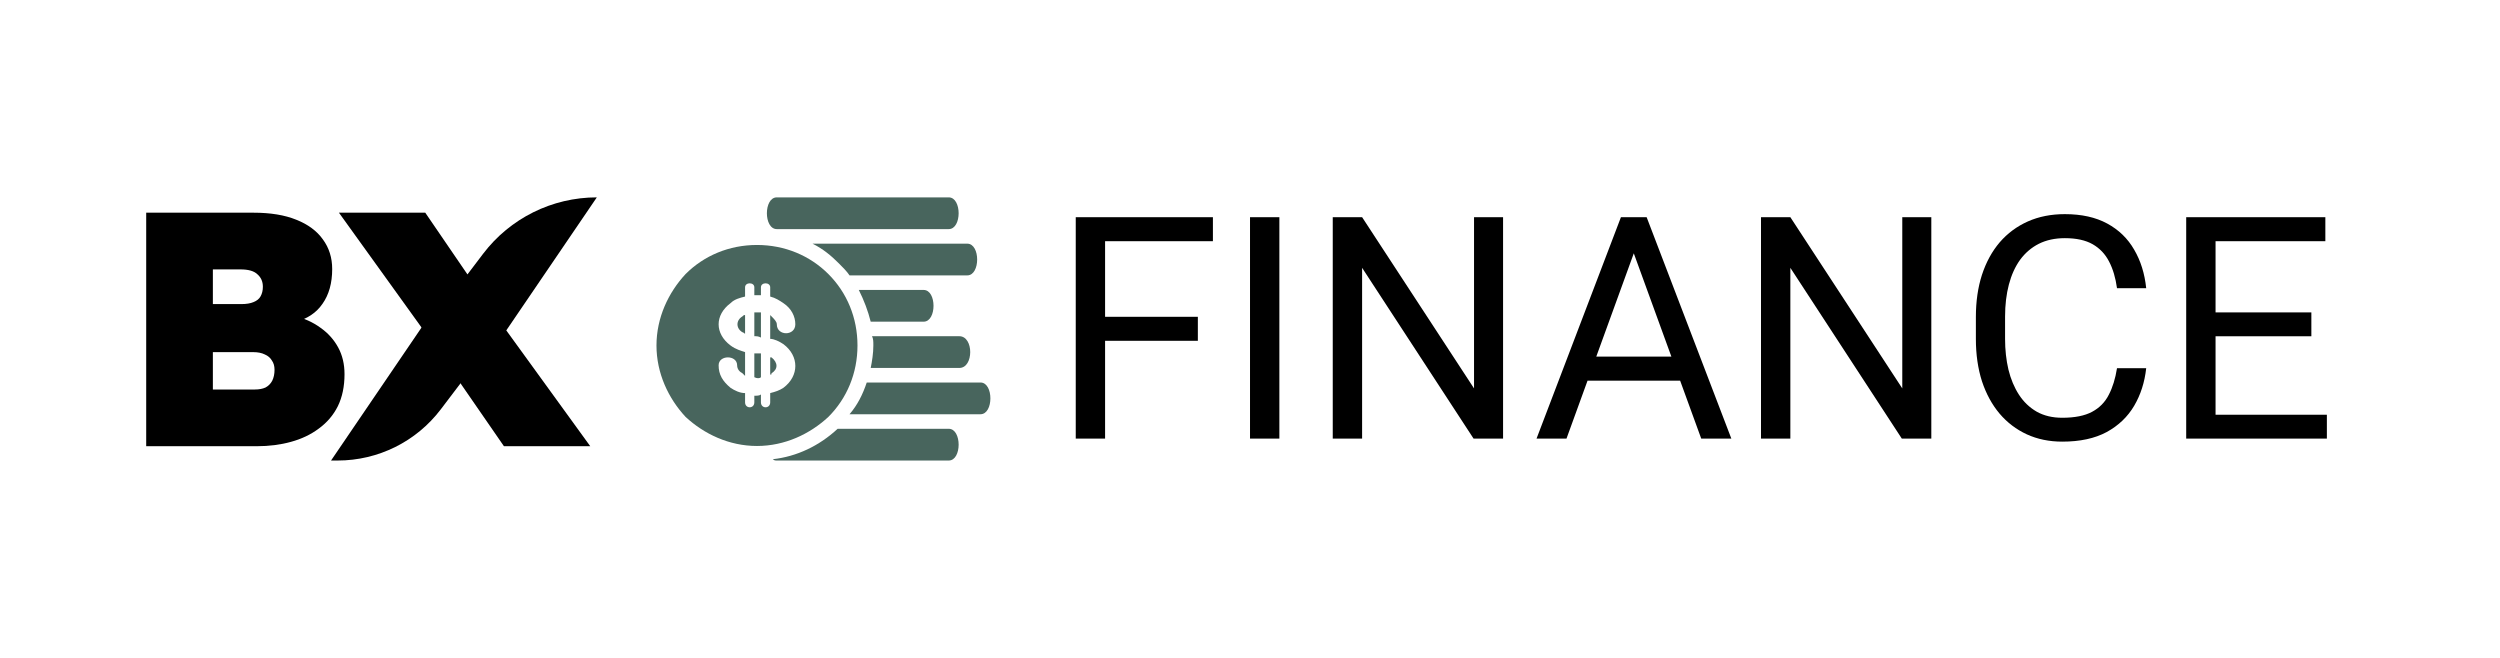
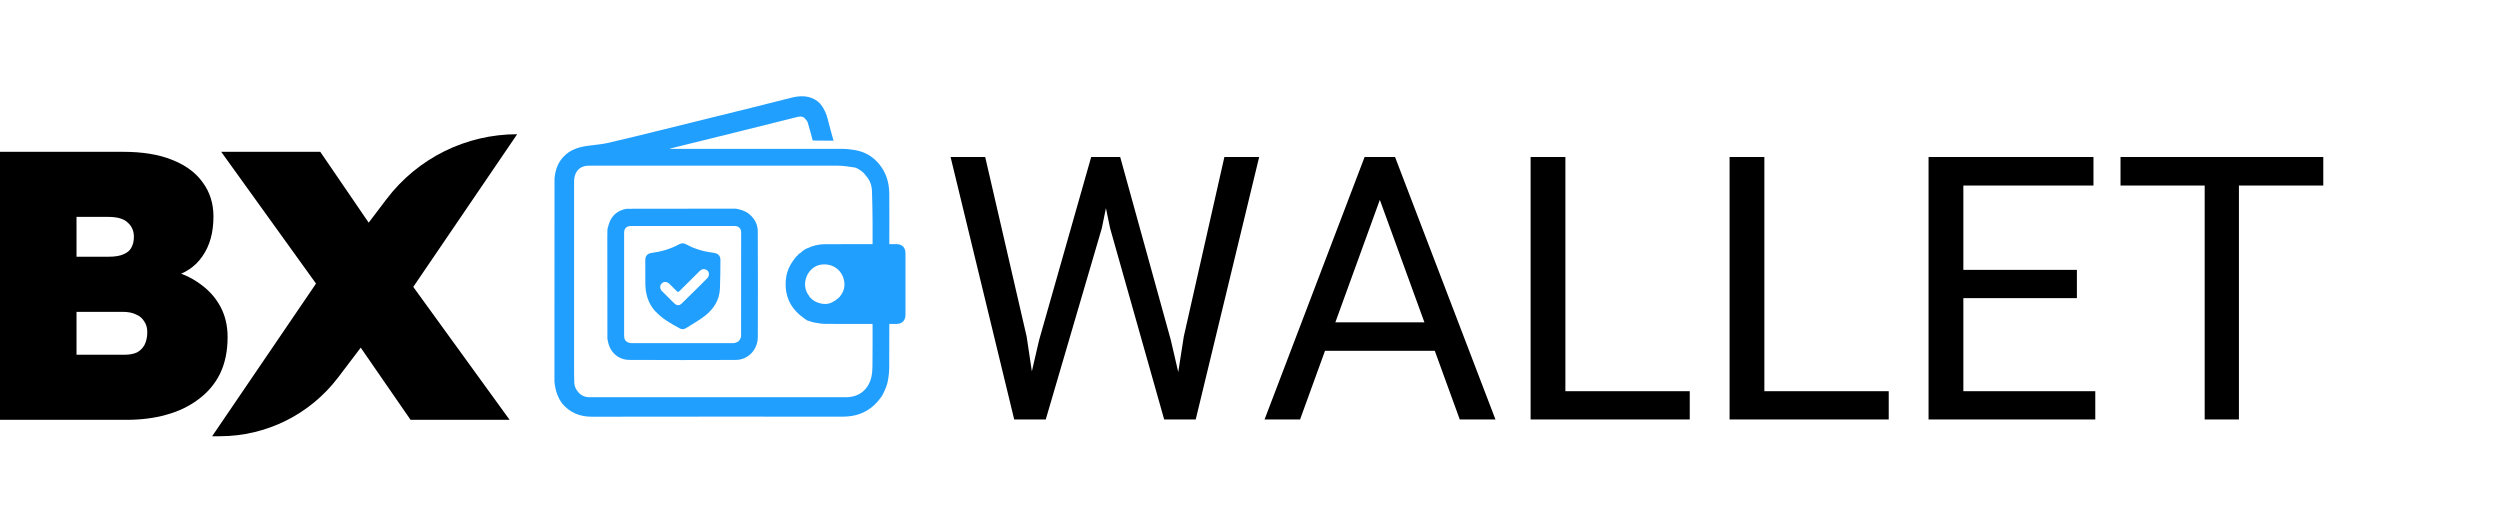
- <svg xmlns="http://www.w3.org/2000/svg" width="171" height="45" viewBox="0 0 171 45" fill="none">
-   <path d="M10 30.521V14.548H17.341C18.496 14.548 19.469 14.707 20.259 15.027C21.065 15.346 21.673 15.795 22.083 16.373C22.509 16.951 22.722 17.628 22.722 18.404C22.722 19.362 22.501 20.153 22.061 20.777C21.635 21.401 21.004 21.819 20.168 22.032L20.1 21.599C20.799 21.766 21.407 22.04 21.924 22.42C22.441 22.785 22.843 23.234 23.132 23.767C23.421 24.299 23.565 24.907 23.565 25.592C23.565 26.429 23.413 27.159 23.109 27.783C22.805 28.391 22.372 28.901 21.81 29.311C21.263 29.722 20.624 30.026 19.895 30.224C19.18 30.422 18.405 30.521 17.569 30.521H10ZM14.56 26.642H17.432C17.721 26.642 17.964 26.596 18.162 26.505C18.36 26.398 18.512 26.246 18.618 26.048C18.724 25.835 18.778 25.584 18.778 25.295C18.778 25.037 18.717 24.824 18.595 24.656C18.489 24.474 18.329 24.337 18.116 24.246C17.904 24.139 17.638 24.086 17.318 24.086H14.56V26.642ZM14.56 20.8H16.498C16.847 20.8 17.128 20.754 17.341 20.663C17.569 20.572 17.729 20.442 17.82 20.275C17.926 20.093 17.98 19.872 17.98 19.613C17.98 19.264 17.858 18.982 17.615 18.769C17.387 18.541 16.999 18.427 16.452 18.427H14.56V20.8Z" fill="black" />
-   <path d="M34.469 30.521L29.521 23.356L23.183 14.548H29.088L33.922 21.622L40.373 30.521H34.469ZM34.286 23.105L30 21.37L33.041 17.363C34.888 14.929 37.767 13.5 40.823 13.5L34.286 23.105Z" fill="black" />
-   <path d="M29.179 21.895L33.465 23.63L30.151 27.997C28.476 30.204 25.866 31.5 23.097 31.5H22.643L29.179 21.895Z" fill="black" />
-   <path fill-rule="evenodd" clip-rule="evenodd" d="M53.134 13.5H64.893C65.797 13.5 65.797 15.671 64.893 15.671H53.134C52.229 15.671 52.229 13.5 53.134 13.5Z" fill="#48655D" />
-   <path fill-rule="evenodd" clip-rule="evenodd" d="M55.576 16.666H66.159C67.064 16.666 67.064 18.837 66.159 18.837H58.109C57.928 18.565 57.657 18.294 57.385 18.022C56.843 17.48 56.3 17.027 55.576 16.666H55.576Z" fill="#48655D" />
-   <path fill-rule="evenodd" clip-rule="evenodd" d="M58.742 19.832H63.174C64.079 19.832 64.079 22.003 63.174 22.003H59.556C59.375 21.279 59.104 20.555 58.742 19.832Z" fill="#48655D" />
-   <path fill-rule="evenodd" clip-rule="evenodd" d="M59.647 22.997H65.617C66.612 22.997 66.612 25.168 65.617 25.168H59.557C59.647 24.716 59.737 24.174 59.737 23.631C59.737 23.359 59.737 23.178 59.647 22.997H59.647Z" fill="#48655D" />
-   <path fill-rule="evenodd" clip-rule="evenodd" d="M59.285 26.163H67.064C67.969 26.163 67.969 28.334 67.064 28.334H58.109C58.652 27.701 59.014 26.977 59.285 26.163H59.285Z" fill="#48655D" />
-   <path fill-rule="evenodd" clip-rule="evenodd" d="M57.295 29.329H64.893C65.797 29.329 65.797 31.5 64.893 31.5H53.134C53.044 31.5 52.953 31.5 52.863 31.41C54.491 31.229 56.029 30.505 57.295 29.329L57.295 29.329Z" fill="#48655D" />
-   <path d="M56.662 18.746C55.395 17.48 53.677 16.756 51.777 16.756C49.878 16.756 48.159 17.48 46.893 18.746C45.717 20.012 44.903 21.731 44.903 23.631C44.903 25.53 45.717 27.249 46.893 28.515C48.159 29.691 49.878 30.505 51.777 30.505C53.677 30.505 55.395 29.691 56.662 28.515C57.928 27.249 58.652 25.53 58.652 23.631C58.652 21.731 57.928 20.012 56.662 18.746ZM53.586 23.54C54.672 24.354 54.672 25.711 53.586 26.525C53.315 26.706 53.044 26.796 52.682 26.887V27.52C52.682 27.972 52.048 27.972 52.048 27.52V26.977C51.958 27.068 51.777 27.068 51.596 27.068V27.52C51.596 27.972 50.963 27.972 50.963 27.52V26.887C50.601 26.887 50.239 26.706 49.968 26.525C49.425 26.073 49.154 25.62 49.154 24.987C49.154 24.264 50.42 24.264 50.42 24.987C50.42 25.259 50.601 25.44 50.782 25.53C50.873 25.62 50.873 25.62 50.963 25.711V24.083C50.692 23.992 50.33 23.902 49.968 23.63C48.883 22.816 48.883 21.55 49.968 20.736C50.239 20.465 50.601 20.374 50.963 20.284V19.65C50.963 19.289 51.596 19.289 51.596 19.65V20.193H52.048V19.65C52.048 19.289 52.682 19.289 52.682 19.65V20.284C53.044 20.374 53.315 20.555 53.586 20.736C54.129 21.098 54.4 21.64 54.4 22.183C54.4 22.997 53.134 22.997 53.134 22.183C53.134 22.002 52.953 21.821 52.772 21.64L52.682 21.55V23.178C52.953 23.178 53.315 23.359 53.586 23.54L53.586 23.54ZM52.048 21.369H51.596V22.997C51.777 22.997 51.867 22.997 52.048 23.088V21.369ZM52.682 24.445V25.62C52.772 25.62 52.772 25.62 52.772 25.53C53.224 25.259 53.224 24.806 52.772 24.445L52.682 24.445ZM52.048 25.801V24.173H51.596V25.801C51.777 25.892 51.958 25.892 52.048 25.801ZM50.963 21.55C50.873 21.55 50.873 21.55 50.782 21.641C50.33 21.912 50.33 22.455 50.782 22.726C50.873 22.726 50.873 22.817 50.963 22.817V21.55V21.55Z" fill="#48655D" />
-   <path d="M75.588 14.855V30H73.581V14.855H75.588ZM81.933 21.668V23.311H75.151V21.668H81.933ZM82.963 14.855V16.498H75.151V14.855H82.963ZM87.509 14.855V30H85.501V14.855H87.509ZM102.81 14.855V30H100.792L93.168 18.319V30H91.16V14.855H93.168L100.824 26.567V14.855H102.81ZM112.162 16.197L107.148 30H105.099L110.872 14.855H112.193L112.162 16.197ZM116.364 30L111.34 16.197L111.309 14.855H112.63L118.424 30H116.364ZM116.104 24.393V26.037H107.595V24.393H116.104ZM132.102 14.855V30H130.084L122.46 18.319V30H120.452V14.855H122.46L130.116 26.567V14.855H132.102ZM144.803 25.184H146.8C146.696 26.141 146.422 26.997 145.979 27.753C145.535 28.509 144.907 29.109 144.096 29.553C143.284 29.99 142.272 30.208 141.058 30.208C140.171 30.208 139.363 30.042 138.635 29.709C137.914 29.376 137.293 28.904 136.773 28.294C136.253 27.677 135.851 26.938 135.566 26.078C135.289 25.212 135.15 24.248 135.15 23.187V21.678C135.15 20.617 135.289 19.657 135.566 18.797C135.851 17.93 136.256 17.188 136.783 16.571C137.317 15.954 137.959 15.479 138.708 15.146C139.457 14.813 140.299 14.647 141.235 14.647C142.38 14.647 143.347 14.862 144.137 15.292C144.928 15.722 145.542 16.318 145.979 17.081C146.422 17.837 146.696 18.714 146.8 19.712H144.803C144.706 19.005 144.526 18.398 144.262 17.892C143.999 17.379 143.624 16.984 143.139 16.706C142.653 16.429 142.019 16.29 141.235 16.29C140.563 16.29 139.97 16.419 139.457 16.675C138.95 16.932 138.524 17.296 138.177 17.767C137.837 18.239 137.581 18.804 137.407 19.463C137.234 20.122 137.147 20.853 137.147 21.658V23.187C137.147 23.929 137.224 24.626 137.376 25.277C137.536 25.929 137.775 26.502 138.094 26.994C138.413 27.486 138.819 27.875 139.311 28.159C139.803 28.436 140.386 28.575 141.058 28.575C141.911 28.575 142.591 28.44 143.097 28.169C143.603 27.899 143.985 27.511 144.241 27.004C144.505 26.498 144.692 25.891 144.803 25.184ZM159.158 28.367V30H151.138V28.367H159.158ZM151.544 14.855V30H149.536V14.855H151.544ZM158.097 21.366V23H151.138V21.366H158.097ZM159.054 14.855V16.498H151.138V14.855H159.054Z" fill="black" />
+ <svg xmlns="http://www.w3.org/2000/svg" width="149" height="31" viewBox="0 0 149 31" fill="none">
+   <path d="M61.93 20.273L65.034 9.359H66.538L65.668 13.602L62.327 25H60.834L61.93 20.273ZM58.718 9.359L61.188 20.059L61.93 25H60.447L56.655 9.359H58.718ZM70.556 20.048L72.973 9.359H75.046L71.265 25H69.782L70.556 20.048ZM66.764 9.359L69.782 20.273L70.878 25H69.385L66.162 13.602L65.281 9.359H66.764ZM82.662 10.745L77.484 25H75.368L81.33 9.359H82.694L82.662 10.745ZM87.002 25L81.814 10.745L81.781 9.359H83.145L89.129 25H87.002ZM86.733 19.21V20.907H77.946V19.21H86.733ZM100.709 23.314V25H92.889V23.314H100.709ZM93.297 9.359V25H91.224V9.359H93.297ZM112.568 23.314V25H104.748V23.314H112.568ZM105.156 9.359V25H103.083V9.359H105.156ZM124.879 23.314V25H116.597V23.314H124.879ZM117.016 9.359V25H114.942V9.359H117.016ZM123.783 16.084V17.77H116.597V16.084H123.783ZM124.771 9.359V11.057H116.597V9.359H124.771ZM133.44 9.359V25H131.399V9.359H133.44ZM138.468 9.359V11.057H126.383V9.359H138.468Z" fill="black" />
+   <path d="M0 25.021V9.048H7.341C8.496 9.048 9.469 9.207 10.259 9.527C11.065 9.846 11.673 10.295 12.083 10.873C12.509 11.451 12.722 12.128 12.722 12.904C12.722 13.862 12.501 14.653 12.061 15.277C11.635 15.901 11.004 16.319 10.168 16.532L10.1 16.099C10.799 16.266 11.407 16.54 11.924 16.92C12.441 17.285 12.843 17.734 13.132 18.267C13.421 18.799 13.565 19.407 13.565 20.092C13.565 20.929 13.413 21.659 13.109 22.283C12.805 22.891 12.372 23.401 11.81 23.811C11.263 24.222 10.624 24.526 9.895 24.724C9.18 24.922 8.405 25.021 7.569 25.021H0ZM4.56 21.142H7.432C7.721 21.142 7.964 21.096 8.162 21.005C8.36 20.898 8.512 20.746 8.618 20.548C8.724 20.335 8.778 20.084 8.778 19.795C8.778 19.537 8.717 19.324 8.595 19.156C8.489 18.974 8.329 18.837 8.116 18.746C7.904 18.639 7.638 18.586 7.318 18.586H4.56V21.142ZM4.56 15.3H6.498C6.847 15.3 7.128 15.254 7.341 15.163C7.569 15.072 7.729 14.943 7.82 14.775C7.926 14.593 7.98 14.372 7.98 14.113C7.98 13.764 7.858 13.482 7.615 13.269C7.387 13.041 6.999 12.927 6.452 12.927H4.56V15.3Z" fill="black" />
+   <path d="M24.469 25.021L19.521 17.856L13.183 9.048H19.088L23.922 16.122L30.373 25.021H24.469ZM24.286 17.605L20 15.87L23.041 11.863C24.888 9.429 27.767 8 30.823 8L24.286 17.605Z" fill="black" />
+   <path d="M19.179 16.395L23.465 18.13L20.151 22.497C18.476 24.704 15.866 26 13.097 26H12.643L19.179 16.395Z" fill="black" />
+   <path d="M52.538 23.639C52.523 23.661 52.505 23.682 52.478 23.717C52.25 24.033 51.982 24.283 51.661 24.473C51.205 24.742 50.709 24.835 50.184 24.833C45.217 24.831 40.249 24.827 35.283 24.837C34.566 24.837 33.977 24.606 33.508 24.052C33.243 23.69 33.107 23.289 33.057 22.849C33.055 22.816 33.049 22.791 33.045 22.752C33.045 21.7 33.045 20.662 33.045 19.621C33.045 16.631 33.045 13.642 33.049 10.641C33.09 10.154 33.235 9.724 33.561 9.366C33.956 8.93 34.477 8.765 35.037 8.688C35.43 8.632 35.831 8.61 36.217 8.521C37.294 8.277 38.366 8.006 39.439 7.744C40.571 7.467 41.702 7.186 42.834 6.905C44.261 6.551 45.691 6.206 47.115 5.836C47.706 5.683 48.257 5.669 48.762 6.062C48.762 6.072 48.768 6.078 48.787 6.093C48.813 6.115 48.826 6.124 48.84 6.136C48.84 6.136 48.84 6.132 48.842 6.14C48.857 6.159 48.871 6.171 48.884 6.183C48.884 6.192 48.89 6.202 48.91 6.219C49.14 6.496 49.258 6.806 49.342 7.138C49.446 7.556 49.564 7.969 49.679 8.386C49.679 8.386 49.675 8.386 49.661 8.386C49.243 8.384 48.84 8.38 48.435 8.376C48.435 8.376 48.435 8.38 48.437 8.366C48.338 7.998 48.245 7.641 48.136 7.289C48.111 7.209 48.036 7.144 47.983 7.072C47.983 7.072 47.981 7.076 47.98 7.068C47.968 7.054 47.958 7.049 47.949 7.041C47.949 7.041 47.949 7.045 47.949 7.035C47.807 6.913 47.65 6.938 47.499 6.977C46.29 7.275 45.081 7.58 43.872 7.882C42.897 8.124 41.921 8.362 40.944 8.604C40.607 8.688 40.27 8.771 39.933 8.854C39.933 8.86 39.933 8.866 39.935 8.872C39.976 8.872 40.014 8.872 40.055 8.872C43.424 8.872 46.796 8.87 50.165 8.872C50.425 8.872 50.688 8.899 50.946 8.942C51.533 9.04 52.023 9.321 52.403 9.786C52.814 10.288 52.99 10.873 53 11.509C53.013 12.462 53.003 13.415 53.003 14.368C53.003 14.423 53.003 14.477 53.003 14.549C53.153 14.549 53.286 14.549 53.422 14.549C53.767 14.549 53.966 14.75 53.966 15.093C53.966 16.32 53.966 17.544 53.966 18.77C53.966 19.096 53.767 19.301 53.443 19.305C53.298 19.307 53.155 19.305 53.002 19.305C53.002 19.371 53.002 19.422 53.002 19.472C53.002 20.293 53.003 21.117 52.998 21.938C52.998 22.144 52.971 22.351 52.943 22.554C52.897 22.913 52.754 23.24 52.589 23.558C52.589 23.558 52.589 23.558 52.581 23.566C52.562 23.593 52.55 23.614 52.538 23.636M47.606 15.138C47.606 15.138 47.621 15.118 47.648 15.111C47.677 15.089 47.706 15.066 47.755 15.037C47.782 15.012 47.809 14.985 47.832 14.957C47.832 14.957 47.832 14.961 47.848 14.956C47.854 14.946 47.861 14.936 47.863 14.927C47.863 14.927 47.863 14.93 47.886 14.928C47.931 14.897 47.976 14.868 48.014 14.837C48.014 14.837 48.014 14.841 48.034 14.837C48.049 14.828 48.065 14.816 48.076 14.806C48.076 14.806 48.076 14.808 48.1 14.806C48.435 14.642 48.789 14.556 49.159 14.553C50.047 14.547 50.932 14.551 51.82 14.551C51.878 14.551 51.938 14.551 52.006 14.551C52.006 14.122 52.01 13.714 52.006 13.307C51.998 12.662 51.994 12.018 51.969 11.375C51.959 11.11 51.891 10.85 51.717 10.61C51.665 10.542 51.612 10.474 51.558 10.408C51.558 10.408 51.56 10.408 51.554 10.393C51.544 10.387 51.535 10.381 51.525 10.379C51.525 10.379 51.531 10.379 51.525 10.362C51.515 10.356 51.506 10.348 51.498 10.346C51.498 10.346 51.502 10.346 51.494 10.329C51.475 10.313 51.455 10.298 51.432 10.271C51.426 10.263 51.419 10.259 51.399 10.242C51.372 10.226 51.343 10.209 51.312 10.18C51.306 10.172 51.3 10.168 51.281 10.147C51.262 10.141 51.242 10.135 51.223 10.133C51.223 10.133 51.227 10.133 51.223 10.112C51.128 10.067 51.039 9.996 50.94 9.982C50.607 9.934 50.272 9.877 49.938 9.875C44.986 9.87 40.032 9.873 35.08 9.875C34.597 9.875 34.279 10.166 34.221 10.674C34.219 10.759 34.215 10.844 34.215 10.931C34.215 14.587 34.215 18.245 34.215 21.901C34.215 22.204 34.215 22.506 34.227 22.808C34.235 23.008 34.307 23.188 34.454 23.358C34.634 23.576 34.863 23.684 35.176 23.674C35.217 23.674 35.258 23.674 35.297 23.674C39.813 23.674 44.331 23.674 48.847 23.674C49.398 23.674 49.946 23.67 50.522 23.674C51.021 23.639 51.434 23.444 51.711 23.012C51.938 22.659 51.992 22.258 51.998 21.855C52.011 21.034 52.004 20.212 52.006 19.392C52.006 19.367 52 19.344 51.996 19.305C51.938 19.305 51.884 19.305 51.829 19.305C50.948 19.305 50.066 19.311 49.185 19.303C48.971 19.301 48.756 19.263 48.545 19.224C48.394 19.197 48.251 19.139 48.09 19.09C48.078 19.082 48.065 19.075 48.045 19.049C48.036 19.046 48.024 19.042 48.005 19.034C48.005 19.034 47.995 19.034 47.987 19.017C47.935 18.978 47.883 18.939 47.832 18.9C47.071 18.337 46.749 17.579 46.84 16.641C46.885 16.178 47.077 15.773 47.373 15.399C47.385 15.38 47.398 15.362 47.425 15.335C47.435 15.32 47.445 15.304 47.447 15.283C47.447 15.283 47.441 15.291 47.464 15.289C47.474 15.277 47.482 15.266 47.507 15.252C47.526 15.229 47.545 15.207 47.582 15.173C47.586 15.159 47.592 15.145 47.59 15.134C47.59 15.134 47.59 15.14 47.609 15.134M49.948 17.786C49.948 17.786 49.948 17.779 49.967 17.769C50.225 17.513 50.361 17.201 50.324 16.843C50.25 16.13 49.654 15.676 48.944 15.771C48.133 15.882 47.697 16.92 48.187 17.589C48.197 17.6 48.206 17.614 48.218 17.623C48.218 17.623 48.216 17.623 48.218 17.645C48.338 17.817 48.501 17.941 48.694 18.017C49.057 18.158 49.411 18.172 49.741 17.926C49.741 17.926 49.741 17.928 49.762 17.926C49.785 17.904 49.81 17.883 49.849 17.858C49.863 17.842 49.878 17.827 49.909 17.806C49.915 17.796 49.923 17.788 49.929 17.79C49.929 17.79 49.94 17.79 49.948 17.788V17.786Z" fill="#219FFF" />
+   <path d="M52.55 23.637C52.55 23.618 52.564 23.599 52.583 23.572C52.581 23.589 52.571 23.612 52.55 23.637Z" fill="#E3E3E3" />
+   <path d="M48.838 6.126C48.826 6.126 48.813 6.115 48.793 6.095C48.805 6.097 48.82 6.107 48.838 6.126Z" fill="#E3E3E3" />
+   <path d="M48.884 6.175C48.873 6.173 48.859 6.161 48.842 6.142C48.851 6.144 48.867 6.155 48.884 6.175Z" fill="#E3E3E3" />
+   <path d="M47.956 7.053C47.956 7.053 47.972 7.059 47.987 7.075C47.981 7.075 47.972 7.069 47.956 7.053Z" fill="#E3E3E3" />
+   <path d="M47.873 14.93C47.906 14.899 47.95 14.868 48.005 14.839C47.972 14.87 47.927 14.899 47.873 14.93Z" fill="#E3E3E3" />
+   <path d="M47.745 15.041C47.763 15.016 47.79 14.989 47.826 14.959C47.809 14.985 47.782 15.012 47.745 15.041Z" fill="#E3E3E3" />
+   <path d="M49.75 17.928C49.764 17.908 49.787 17.885 49.822 17.864C49.809 17.885 49.785 17.904 49.75 17.928Z" fill="#E3E3E3" />
+   <path d="M51.496 10.338C51.481 10.333 51.459 10.317 51.438 10.294C51.455 10.3 51.475 10.315 51.496 10.338Z" fill="#E3E3E3" />
+   <path d="M48.022 14.841C48.022 14.841 48.043 14.822 48.069 14.81C48.063 14.82 48.047 14.83 48.022 14.841Z" fill="#E3E3E3" />
+   <path d="M47.414 15.343C47.414 15.333 47.425 15.318 47.443 15.297C47.443 15.306 47.431 15.322 47.414 15.343Z" fill="#E3E3E3" />
+   <path d="M47.447 15.294C47.447 15.294 47.457 15.278 47.477 15.264C47.477 15.27 47.467 15.282 47.447 15.294Z" fill="#E3E3E3" />
+   <path d="M48.047 19.062C48.047 19.062 48.032 19.058 48.016 19.046C48.02 19.046 48.032 19.048 48.047 19.062Z" fill="#E3E3E3" />
+   <path d="M49.9 17.809C49.9 17.809 49.908 17.794 49.922 17.782C49.922 17.786 49.916 17.797 49.9 17.809Z" fill="#E3E3E3" />
+   <path d="M49.944 17.747C49.944 17.747 49.948 17.753 49.948 17.769C49.948 17.779 49.948 17.786 49.944 17.788C49.94 17.779 49.94 17.767 49.944 17.747Z" fill="#E3E3E3" />
+   <path d="M47.567 15.182C47.567 15.182 47.571 15.165 47.584 15.143C47.584 15.149 47.582 15.163 47.567 15.182Z" fill="#E3E3E3" />
+   <path d="M47.596 15.141C47.596 15.141 47.604 15.127 47.622 15.113C47.622 15.117 47.614 15.127 47.596 15.141Z" fill="#E3E3E3" />
+   <path d="M47.838 14.959C47.838 14.959 47.844 14.945 47.86 14.93C47.86 14.934 47.854 14.945 47.838 14.959Z" fill="#E3E3E3" />
+   <path d="M51.557 10.403C51.557 10.403 51.543 10.397 51.529 10.383C51.533 10.383 51.543 10.389 51.557 10.403Z" fill="#E3E3E3" />
+   <path d="M36.142 13.687C36.142 13.687 36.146 13.699 36.144 13.707C36.136 13.707 36.133 13.699 36.142 13.687Z" fill="#E3E3E3" />
+   <path d="M36.201 13.667C36.258 13.477 36.294 13.291 36.378 13.129C36.575 12.739 36.907 12.52 37.345 12.443C39.515 12.437 41.675 12.437 43.851 12.435C44.132 12.491 44.391 12.557 44.614 12.729C44.963 13.001 45.162 13.359 45.164 13.793C45.174 15.891 45.174 17.99 45.166 20.086C45.164 20.842 44.589 21.448 43.853 21.452C41.735 21.462 39.617 21.46 37.5 21.45C36.841 21.446 36.329 20.968 36.229 20.315C36.223 20.28 36.213 20.245 36.201 20.2C36.196 18.166 36.194 16.141 36.196 14.117C36.196 13.971 36.201 13.824 36.203 13.665M37.391 20.396C37.469 20.415 37.544 20.45 37.622 20.45C39.654 20.454 41.687 20.454 43.719 20.45C43.802 20.45 43.888 20.402 43.984 20.369C43.996 20.353 44.006 20.338 44.035 20.315C44.041 20.303 44.044 20.293 44.046 20.288C44.046 20.288 44.052 20.291 44.074 20.288C44.106 20.202 44.168 20.115 44.168 20.03C44.174 17.972 44.172 15.913 44.172 13.855C44.172 13.613 44.027 13.471 43.785 13.471C41.721 13.471 39.658 13.471 37.594 13.471C37.339 13.471 37.197 13.617 37.197 13.876C37.197 14.417 37.197 14.956 37.197 15.496C37.197 16.994 37.197 18.493 37.197 19.991C37.197 20.152 37.226 20.299 37.387 20.381C37.387 20.381 37.383 20.381 37.397 20.4L37.391 20.396Z" fill="#219FFF" />
+   <path d="M44.025 20.32C44.025 20.32 44.031 20.306 44.043 20.29C44.043 20.294 44.039 20.306 44.025 20.32Z" fill="#E3E3E3" />
+   <path d="M39.055 18.555C38.61 18.063 38.457 17.474 38.461 16.827C38.464 16.389 38.461 15.95 38.459 15.512C38.459 15.244 38.59 15.105 38.852 15.072C39.42 14.998 39.964 14.837 40.468 14.564C40.621 14.481 40.749 14.481 40.904 14.566C41.411 14.847 41.964 14.996 42.537 15.07C42.791 15.103 42.938 15.242 42.938 15.494C42.936 16.058 42.93 16.624 42.909 17.188C42.882 17.887 42.531 18.426 41.996 18.838C41.644 19.11 41.249 19.325 40.873 19.563C40.757 19.637 40.633 19.639 40.514 19.573C39.997 19.29 39.478 19.007 39.065 18.557C39.055 18.553 39.051 18.557 39.053 18.557M39.985 17.879C40.061 17.953 40.131 18.032 40.212 18.102C40.348 18.22 40.493 18.222 40.619 18.098C41.138 17.593 41.656 17.083 42.167 16.568C42.223 16.511 42.252 16.407 42.252 16.325C42.252 16.196 42.173 16.103 42.045 16.058C41.907 16.008 41.799 16.054 41.704 16.151C41.32 16.531 40.939 16.91 40.555 17.29C40.412 17.434 40.412 17.432 40.276 17.292C40.148 17.162 40.02 17.035 39.889 16.91C39.741 16.773 39.551 16.769 39.433 16.897C39.311 17.027 39.319 17.213 39.458 17.354C39.629 17.527 39.801 17.695 39.987 17.881L39.985 17.879Z" fill="#219FFF" />
</svg>
